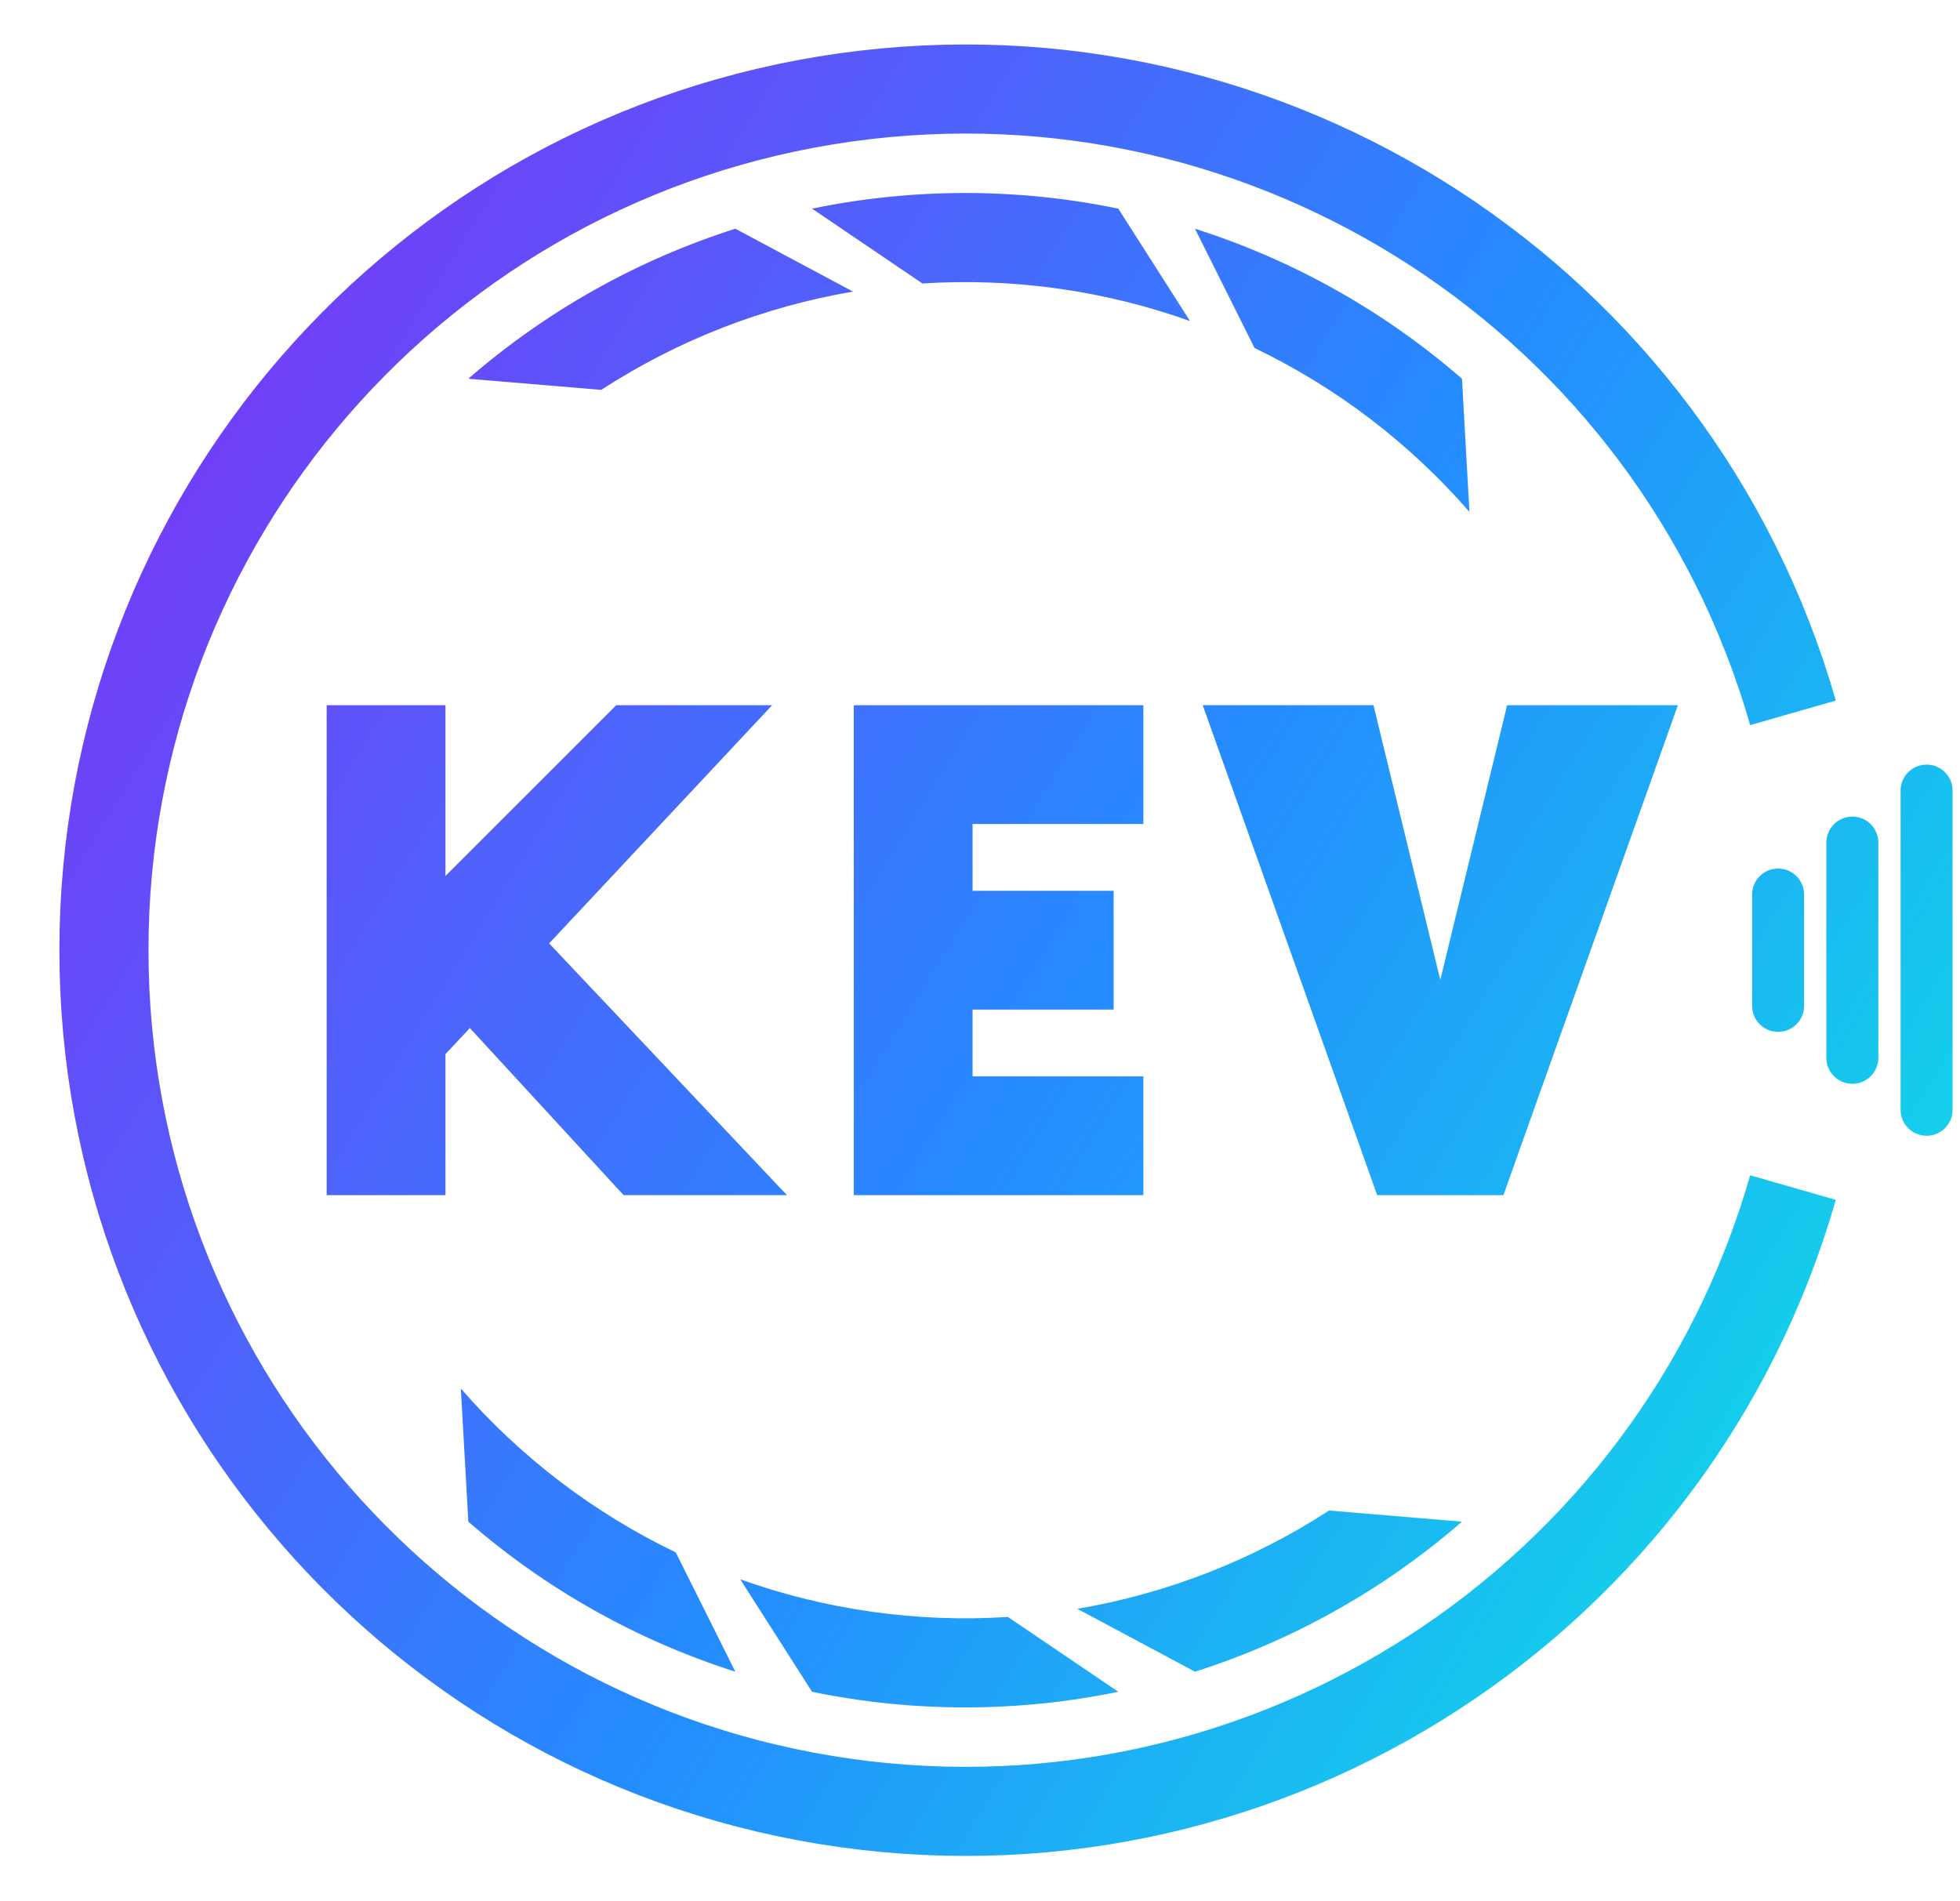
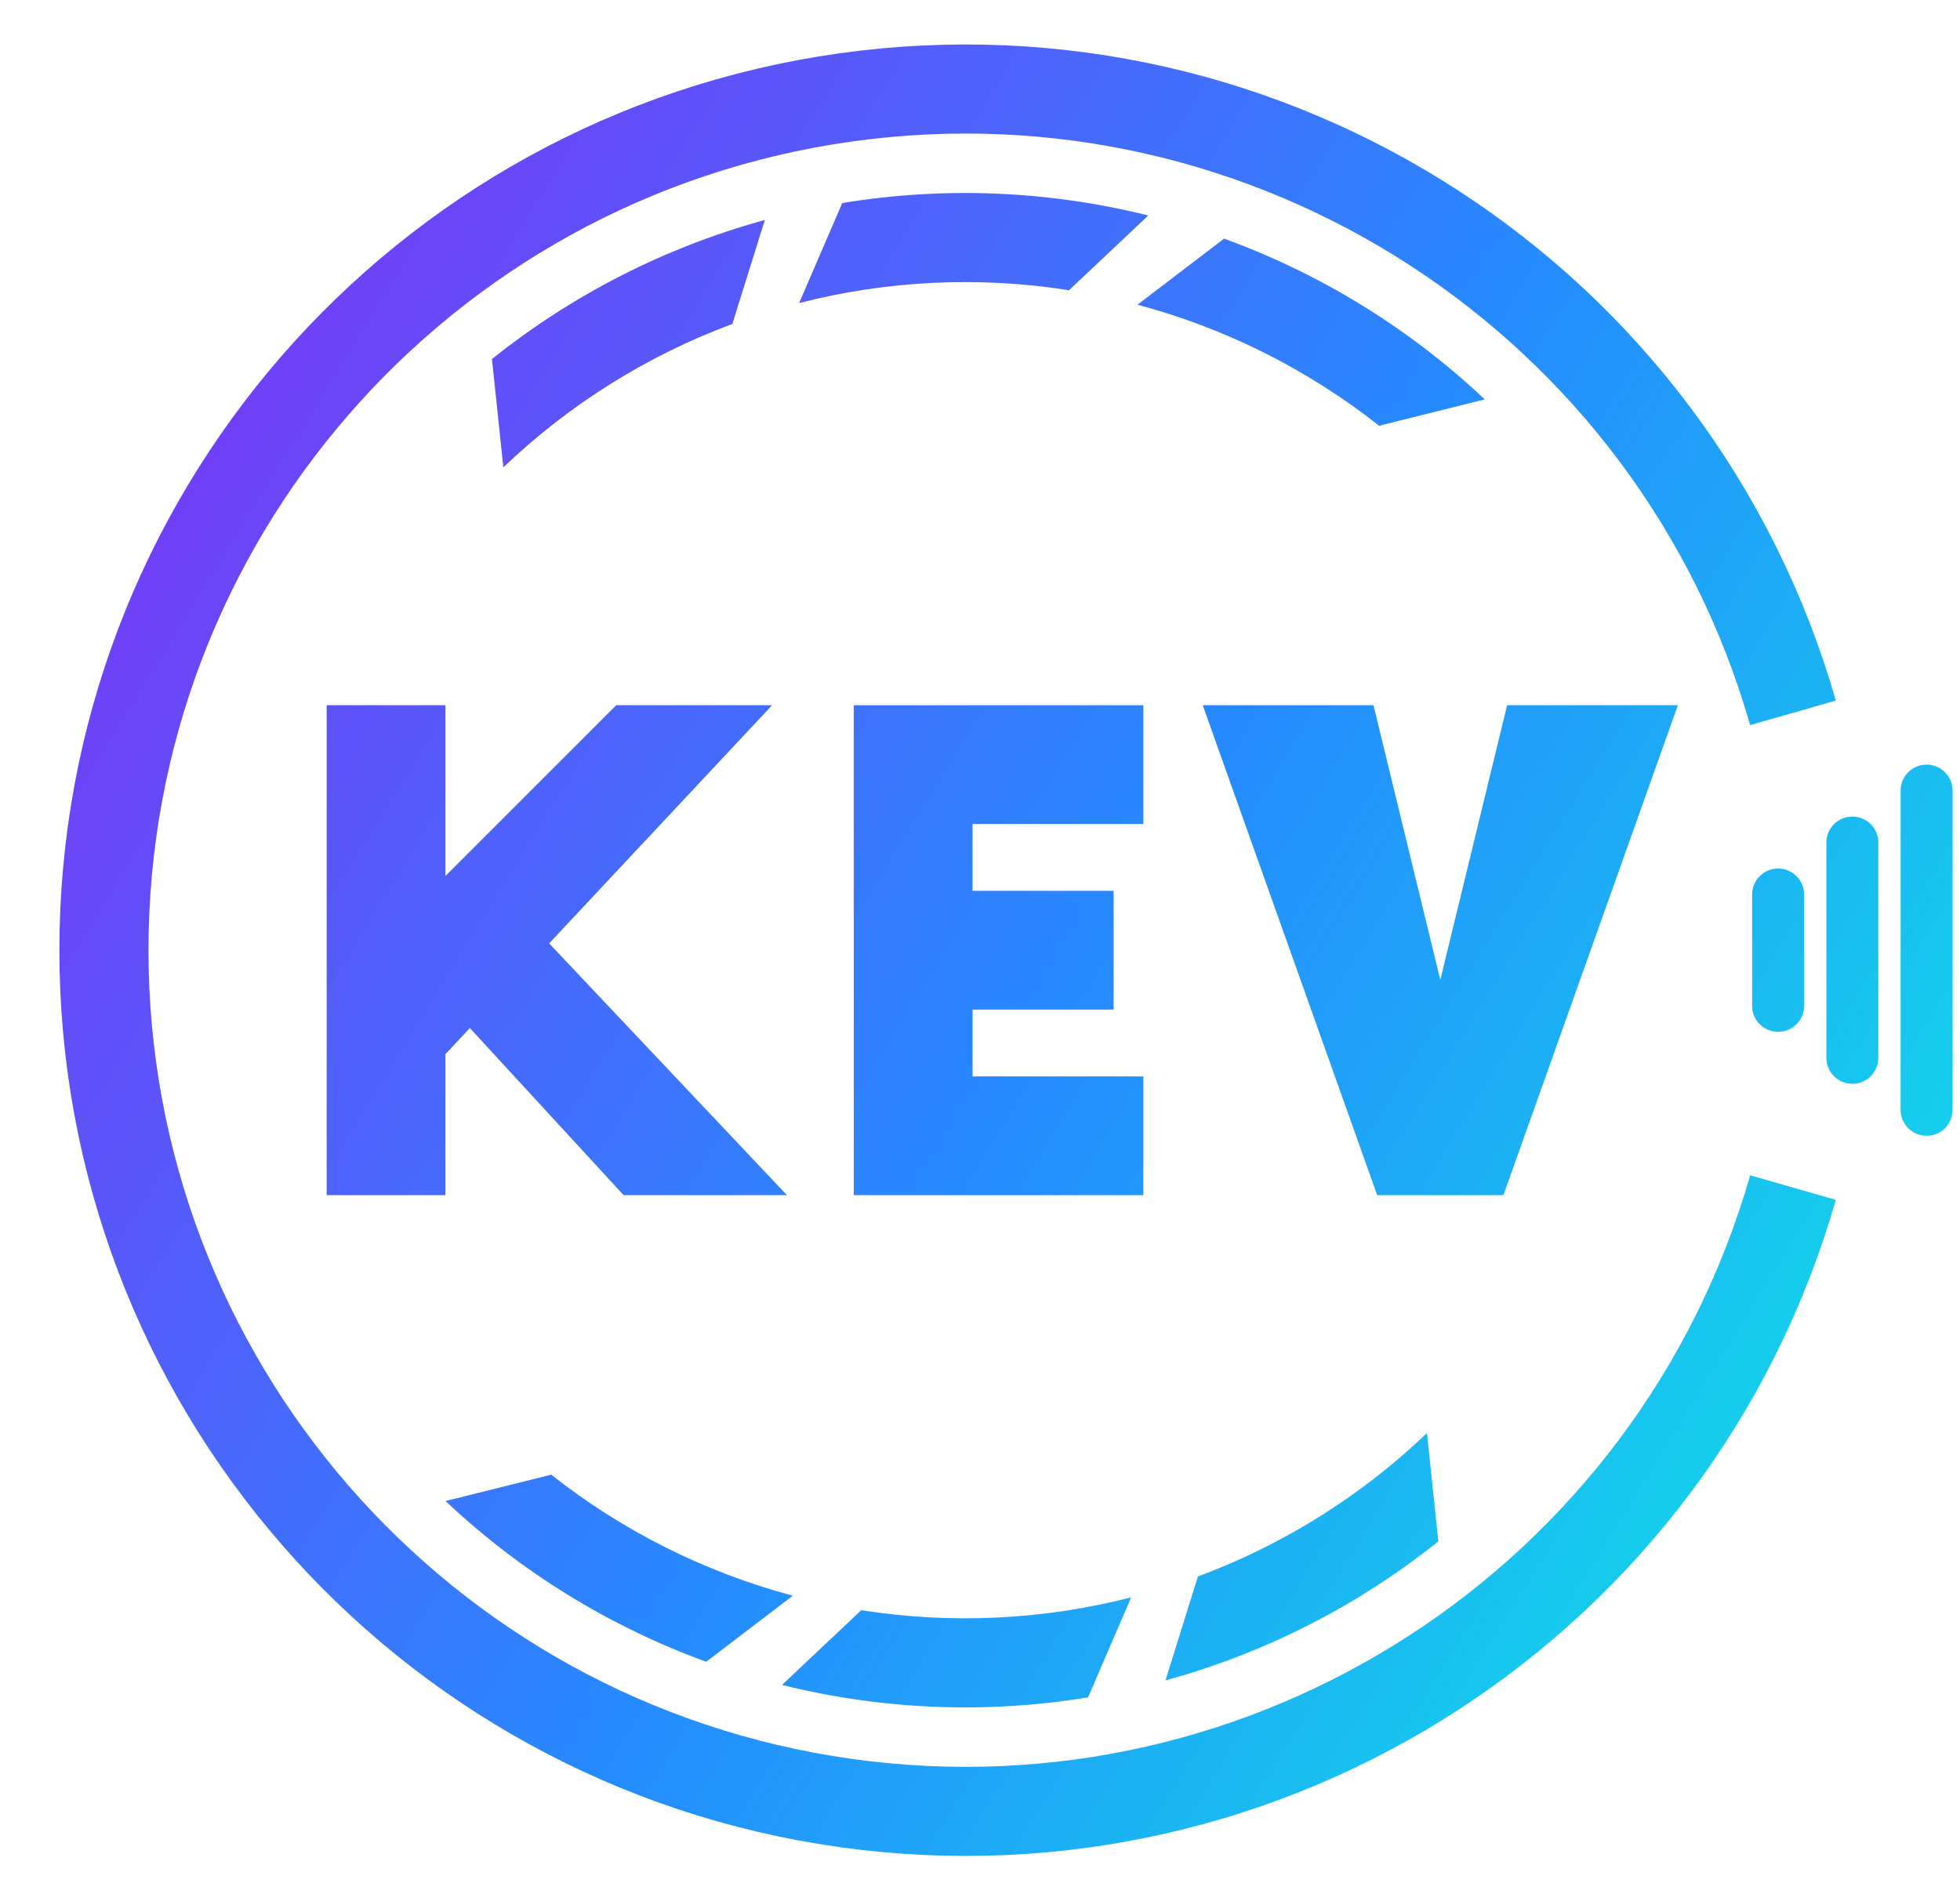
<svg xmlns="http://www.w3.org/2000/svg" viewBox="0 0 528 512" width="528" height="512">
  <defs>
    <linearGradient id="kev-gradient" gradientUnits="userSpaceOnUse" x1="30" y1="110" x2="500" y2="400">
      <stop offset="0" stop-color="#7739F7" />
      <stop offset="0.55" stop-color="#258BFF" />
      <stop offset="1" stop-color="#12D9E8" />
    </linearGradient>
  </defs>
  <g id="symbol" transform="translate(4,0)">
    <path id="ring" d="M479.01,319.95 A232,232 0 1 1 479.01,192.05" fill="none" stroke="url(#kev-gradient)" stroke-width="24" />
    <g id="aperture-blades">
-       <path id="blade-bottom-1" d="M122.16,102.04 A204,204 0 0 1 194.09,61.62 L225.78,78.56 A180,180 0 0 0 157.96,105.04 Z" fill="url(#kev-gradient)" />
-       <path id="blade-bottom-2" d="M214.75,56.21 A204,204 0 0 1 297.25,56.21 L316.58,86.50 A180,180 0 0 0 244.49,76.37 Z" fill="url(#kev-gradient)" />
-       <path id="blade-bottom-3" d="M317.91,61.62 A204,204 0 0 1 389.84,102.04 L391.85,137.91 A180,180 0 0 0 333.96,93.76 Z" fill="url(#kev-gradient)" />
-       <path id="blade-top-1" d="M389.84,409.96 A204,204 0 0 1 317.91,450.38 L286.22,433.44 A180,180 0 0 0 354.04,406.96 Z" fill="url(#kev-gradient)" />
-       <path id="blade-top-2" d="M297.25,455.79 A204,204 0 0 1 214.75,455.79 L195.42,425.50 A180,180 0 0 0 267.51,435.63 Z" fill="url(#kev-gradient)" />
-       <path id="blade-top-3" d="M194.09,450.38 A204,204 0 0 1 122.16,409.96 L120.15,374.09 A180,180 0 0 0 178.04,418.24 Z" fill="url(#kev-gradient)" />
+       <path id="blade-bottom-1" d="M128.527,96.731 A204,204 0 0 1 202.035,59.267 L193.294,87.276 A180,180 0 0 0 131.594,125.911 Z" fill="url(#kev-gradient)" />
+       <path id="blade-bottom-2" d="M222.895,54.704 A204,204 0 0 1 305.332,58.055 L283.990,78.190 A180,180 0 0 0 211.274,81.645 Z" fill="url(#kev-gradient)" />
+       <path id="blade-bottom-3" d="M325.753,64.296 A204,204 0 0 1 395.978,107.601 L367.509,114.700 A180,180 0 0 0 302.423,82.089 Z" fill="url(#kev-gradient)" />
+       <path id="blade-top-1" d="M383.473,415.269 A204,204 0 0 1 309.965,452.733 L318.706,424.724 A180,180 0 0 0 380.406,386.089 Z" fill="url(#kev-gradient)" />
+       <path id="blade-top-2" d="M289.105,457.296 A204,204 0 0 1 206.668,453.945 L228.010,433.810 A180,180 0 0 0 300.726,430.355 Z" fill="url(#kev-gradient)" />
+       <path id="blade-top-3" d="M186.247,447.704 A204,204 0 0 1 116.022,404.399 L144.491,397.300 A180,180 0 0 0 209.577,429.911 Z" fill="url(#kev-gradient)" />
    </g>
    <g id="letters-KEV">
      <path id="letter-K" d="M84,190h32v132h-32z M116,236 L162,190 H204 L116,284 Z M140,250 L208,322 H164 L118,272 Z" fill="url(#kev-gradient)" />
      <path id="letter-E" d="M226,190H304V222H258V240H296V272H258V290H304V322H226Z" fill="url(#kev-gradient)" />
      <path id="letter-V" d="M320,190H366L384.0,264L402,190H448L401.0,322H367.0Z" fill="url(#kev-gradient)" />
    </g>
    <g id="sound-wave">
      <rect id="bar-1" x="468" y="234.0" width="14" height="44" rx="7.0" fill="url(#kev-gradient)" />
      <rect id="bar-2" x="488" y="220.0" width="14" height="72" rx="7.0" fill="url(#kev-gradient)" />
      <rect id="bar-3" x="508" y="206.0" width="14" height="100" rx="7.0" fill="url(#kev-gradient)" />
    </g>
  </g>
</svg>
